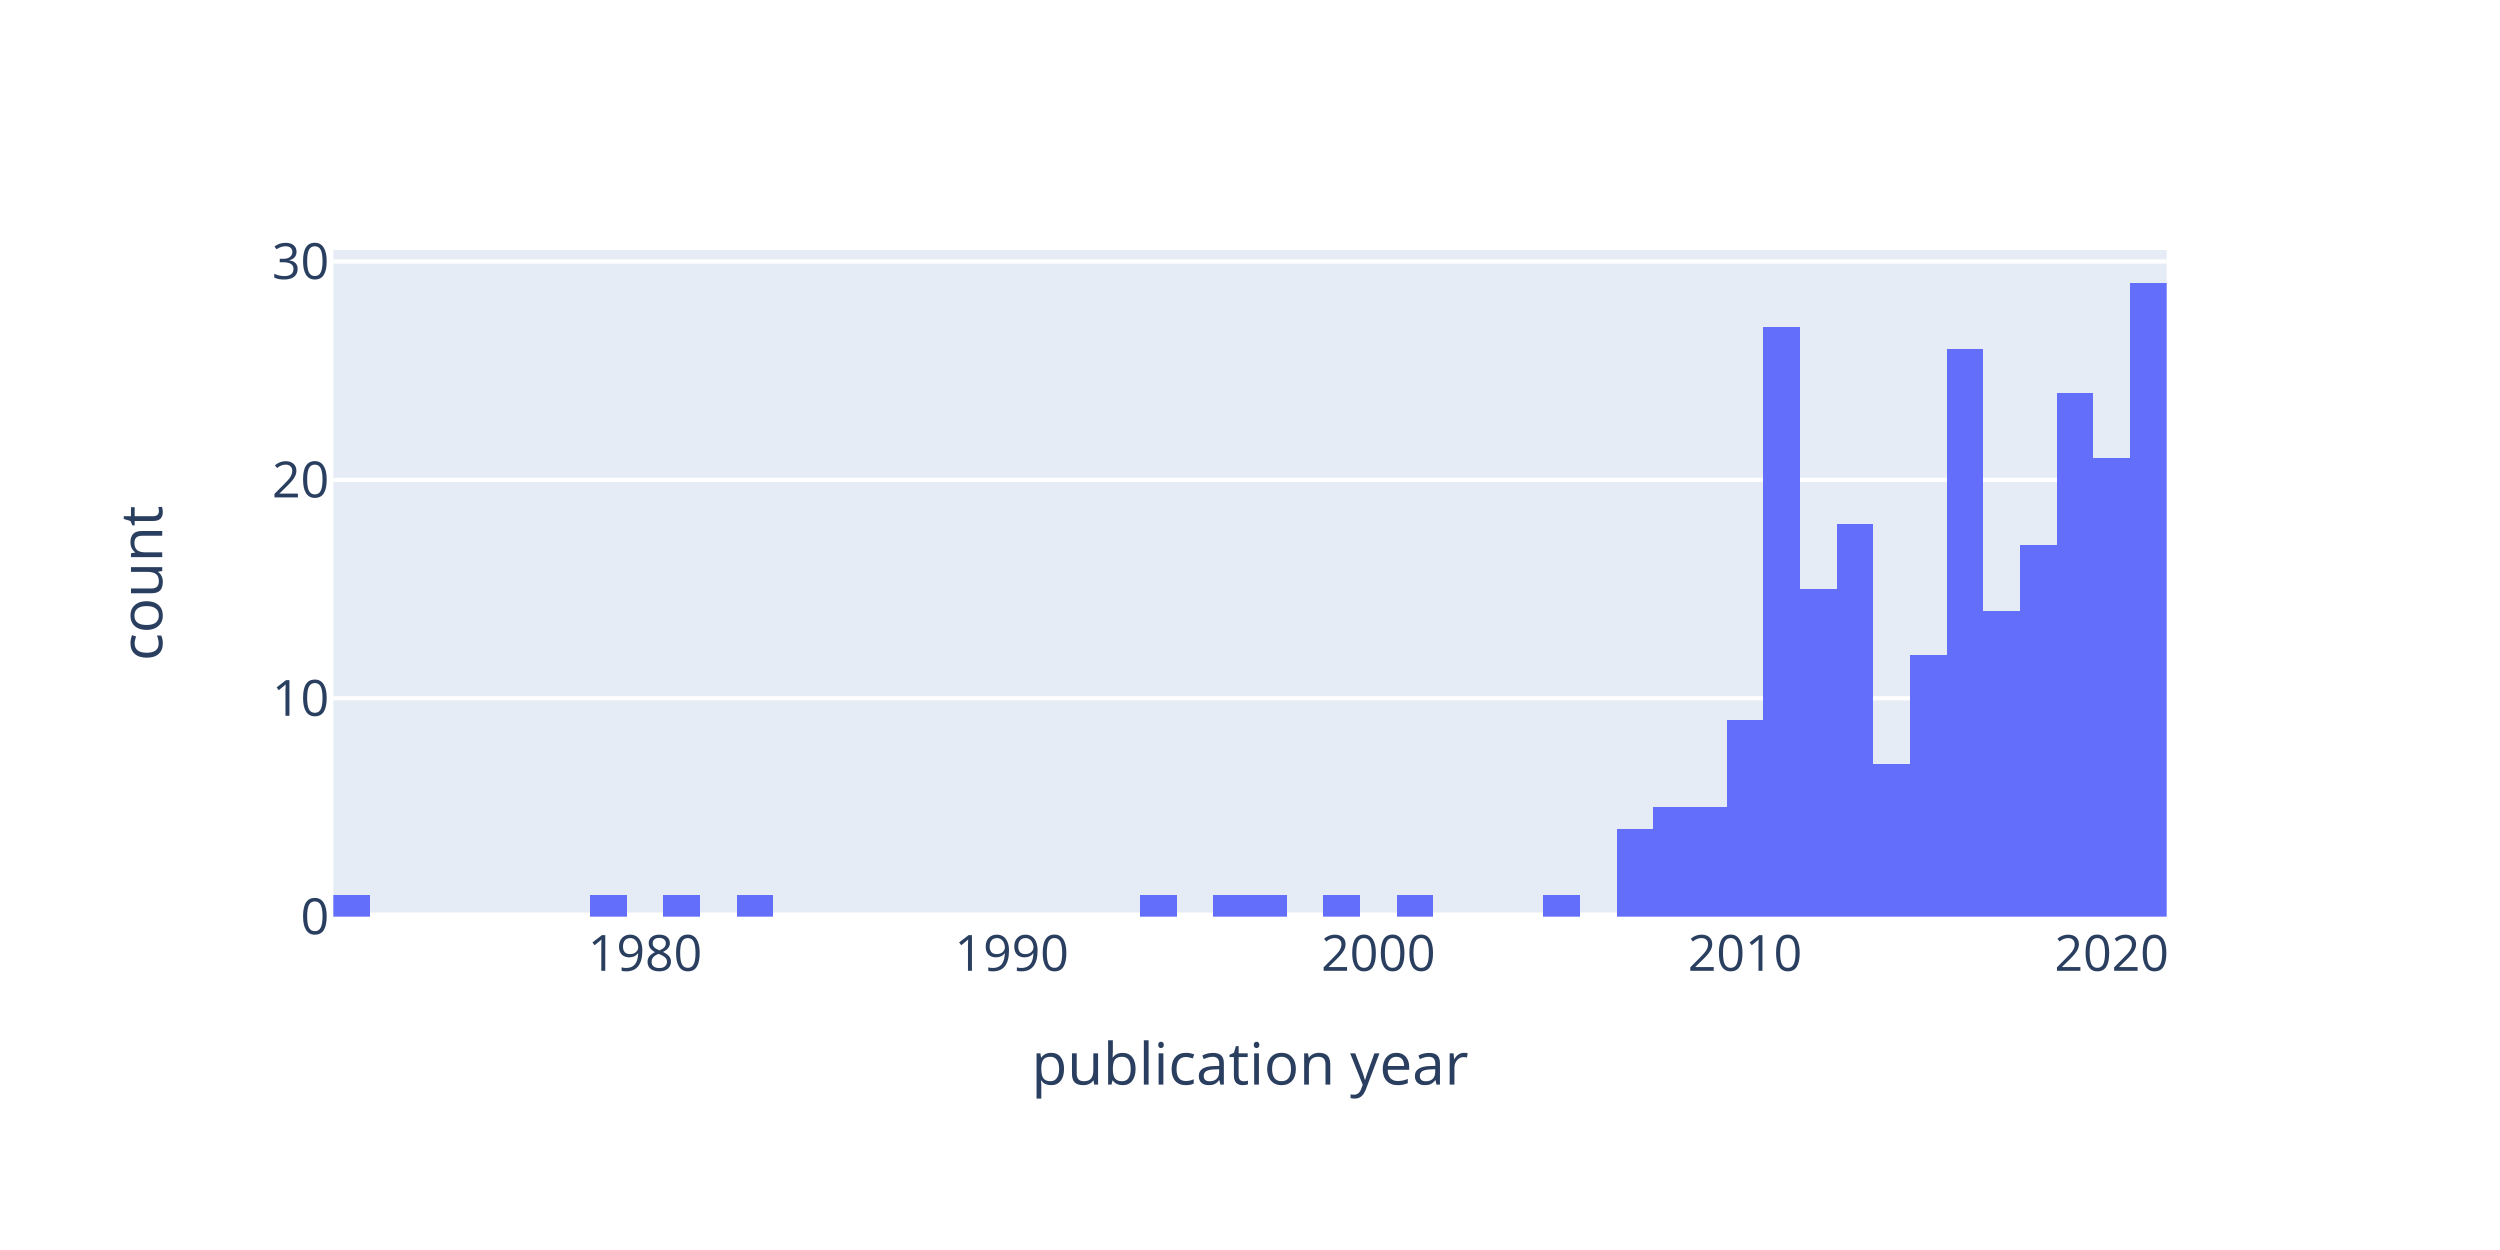
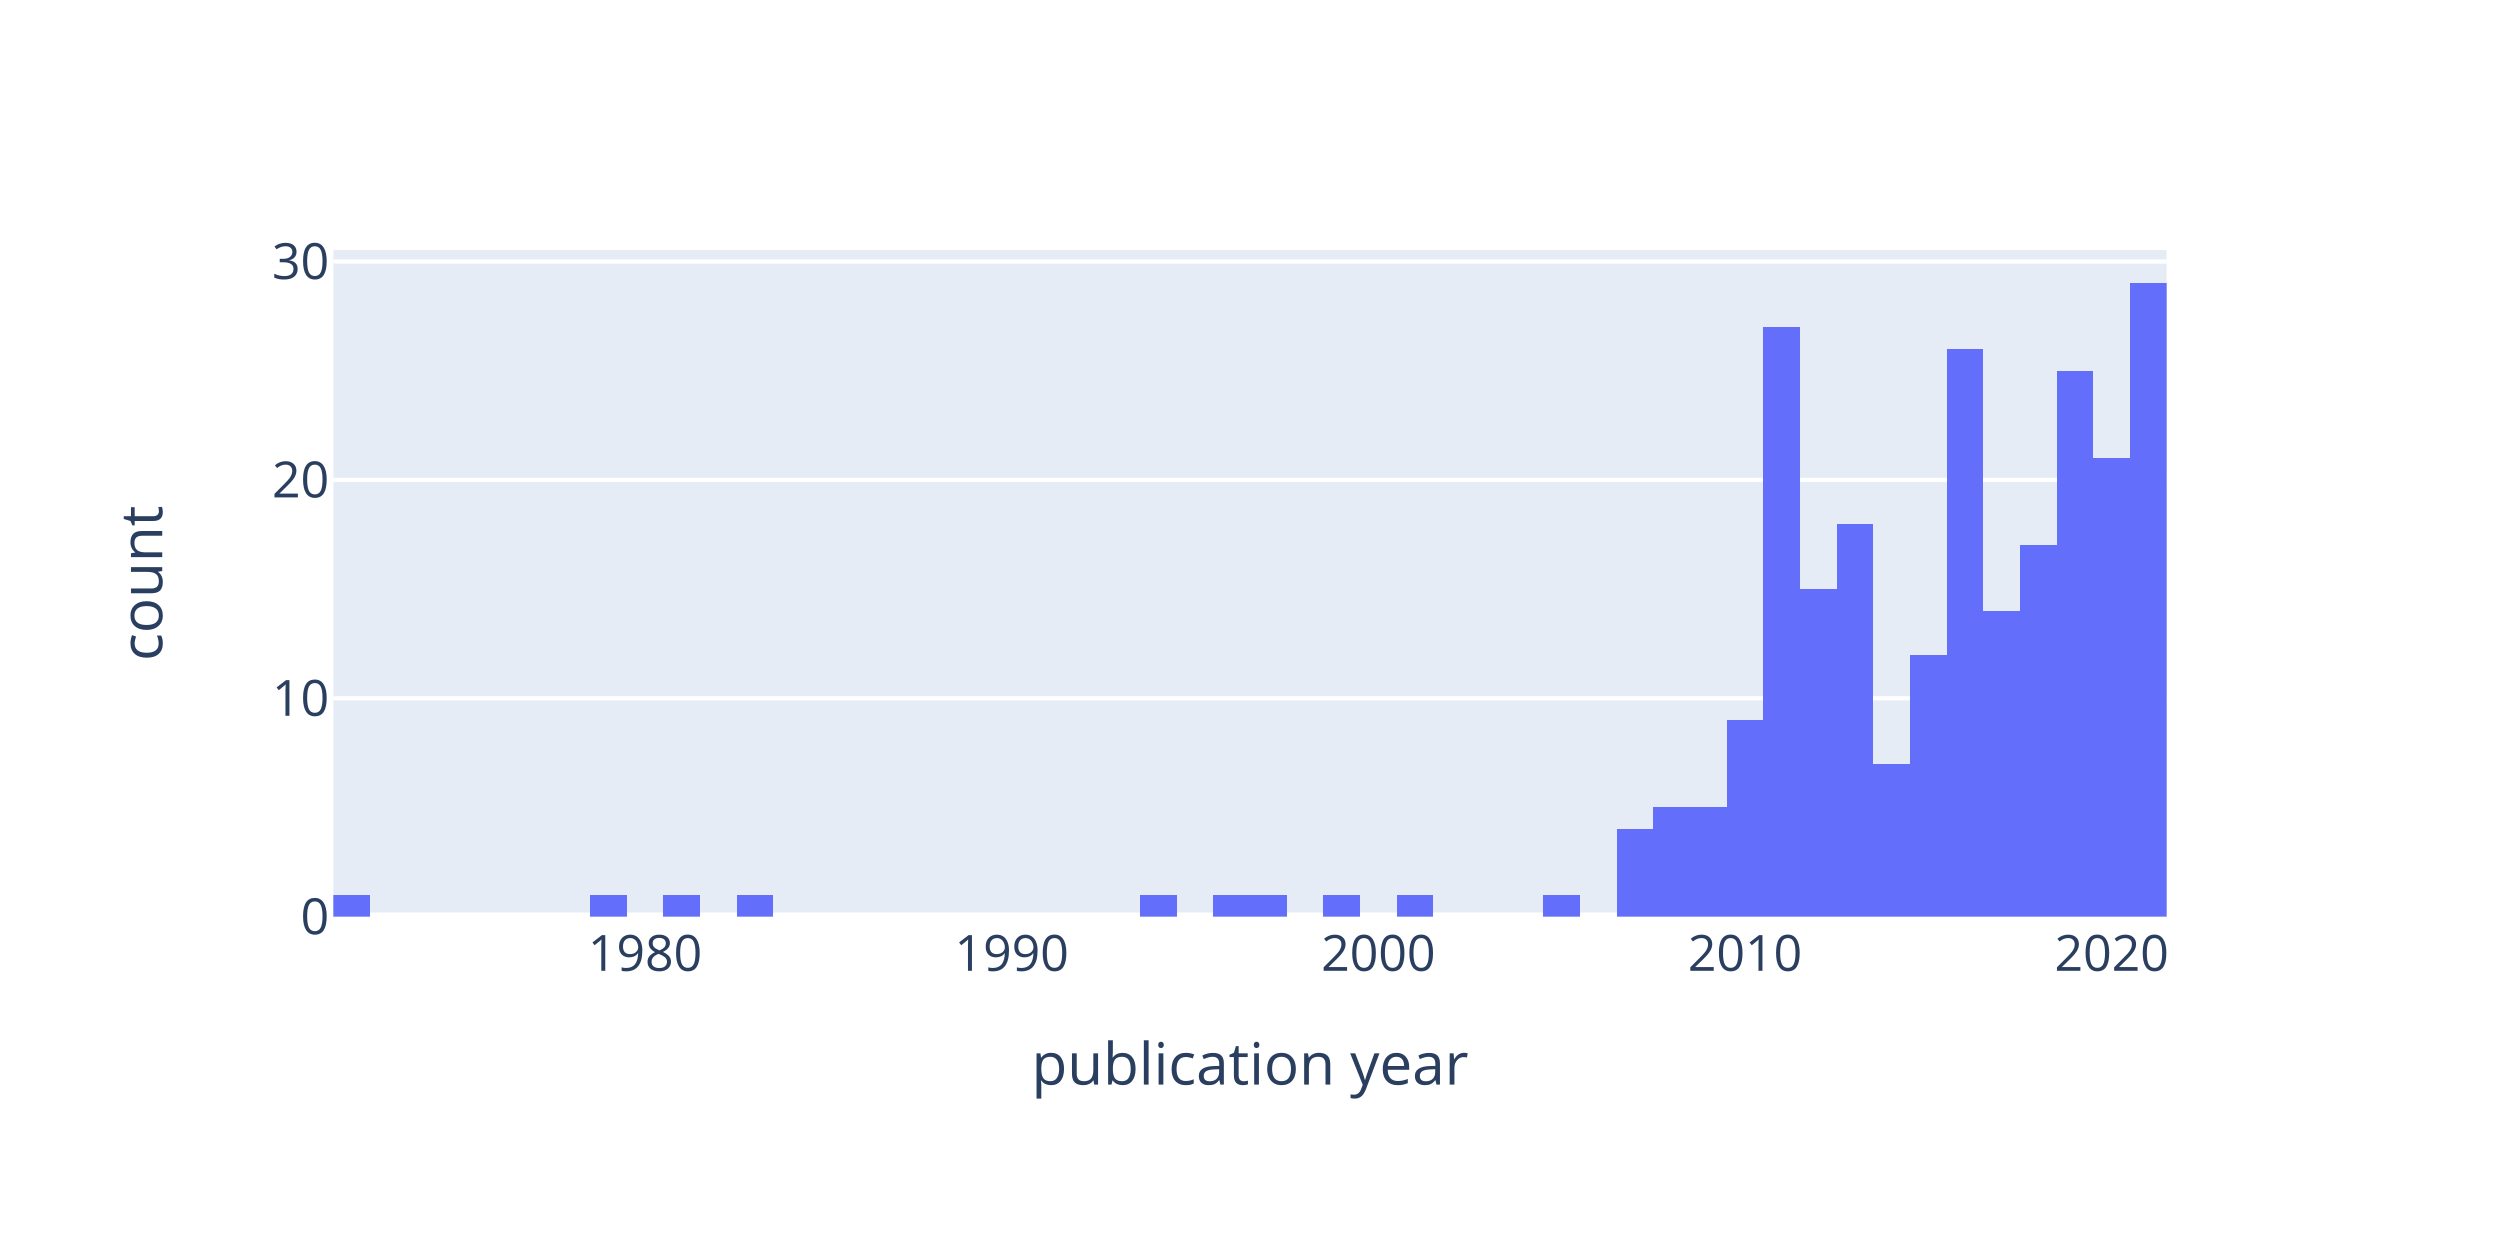
<svg xmlns="http://www.w3.org/2000/svg" class="main-svg" width="600" height="300" style="" viewBox="0 0 600 300">
  <rect x="0" y="0" width="600" height="300" style="fill: rgb(255, 255, 255); fill-opacity: 1;" />
-   <defs id="defs-6ecfd1">
+   <defs id="defs-625967">
    <g class="clips">
-       <clipPath id="clip6ecfd1xyplot" class="plotclip">
+       <clipPath id="clip625967xyplot" class="plotclip">
        <rect width="440" height="160" />
      </clipPath>
-       <clipPath class="axesclip" id="clip6ecfd1x">
+       <clipPath class="axesclip" id="clip625967x">
        <rect x="80" y="0" width="440" height="300" />
      </clipPath>
-       <clipPath class="axesclip" id="clip6ecfd1y">
+       <clipPath class="axesclip" id="clip625967y">
        <rect x="0" y="60" width="600" height="160" />
      </clipPath>
-       <clipPath class="axesclip" id="clip6ecfd1xy">
+       <clipPath class="axesclip" id="clip625967xy">
        <rect x="80" y="60" width="440" height="160" />
      </clipPath>
    </g>
    <g class="gradients" />
    <g class="patterns" />
  </defs>
  <g class="bglayer">
    <rect class="bg" x="80" y="60" width="440" height="160" style="fill: rgb(229, 236, 246); fill-opacity: 1; stroke-width: 0;" />
  </g>
  <g class="layer-below">
    <g class="imagelayer" />
    <g class="shapelayer" />
  </g>
  <g class="cartesianlayer">
    <g class="subplot xy">
      <g class="layer-subplot">
        <g class="shapelayer" />
        <g class="imagelayer" />
      </g>
      <g class="gridlayer">
        <g class="x" />
        <g class="y">
          <path class="ygrid crisp" transform="translate(0,167.59)" d="M80,0h440" style="stroke: rgb(255, 255, 255); stroke-opacity: 1; stroke-width: 1px;" />
          <path class="ygrid crisp" transform="translate(0,115.17)" d="M80,0h440" style="stroke: rgb(255, 255, 255); stroke-opacity: 1; stroke-width: 1px;" />
          <path class="ygrid crisp" transform="translate(0,62.76)" d="M80,0h440" style="stroke: rgb(255, 255, 255); stroke-opacity: 1; stroke-width: 1px;" />
        </g>
      </g>
      <g class="zerolinelayer">
        <path class="yzl zl crisp" transform="translate(0,220)" d="M80,0h440" style="stroke: rgb(255, 255, 255); stroke-opacity: 1; stroke-width: 2px;" />
      </g>
      <path class="xlines-below" />
      <path class="ylines-below" />
      <g class="overlines-below" />
      <g class="xaxislayer-below" />
      <g class="yaxislayer-below" />
      <g class="overaxes-below" />
-       <g class="plot" transform="translate(80,60)" clip-path="url(#clip6ecfd1xyplot)">
+       <g class="plot" transform="translate(80,60)" clip-path="url(#clip625967xyplot)">
        <g class="barlayer mlayer">
          <g class="trace bars" shape-rendering="crispEdges" style="opacity: 1;">
            <g class="points">
              <g class="point">
                <path d="M0,160V154.76H8.8V160Z" style="vector-effect: non-scaling-stroke; opacity: 1; stroke-width: 0px; fill: rgb(99, 110, 250); fill-opacity: 1;" />
              </g>
              <g class="point">
                <path d="M0,0Z" style="vector-effect: non-scaling-stroke; opacity: 1; stroke-width: 0px; fill: rgb(99, 110, 250); fill-opacity: 1;" />
              </g>
              <g class="point">
                <path d="M0,0Z" style="vector-effect: non-scaling-stroke; opacity: 1; stroke-width: 0px; fill: rgb(99, 110, 250); fill-opacity: 1;" />
              </g>
              <g class="point">
                <path d="M0,0Z" style="vector-effect: non-scaling-stroke; opacity: 1; stroke-width: 0px; fill: rgb(99, 110, 250); fill-opacity: 1;" />
              </g>
              <g class="point">
                <path d="M0,0Z" style="vector-effect: non-scaling-stroke; opacity: 1; stroke-width: 0px; fill: rgb(99, 110, 250); fill-opacity: 1;" />
              </g>
              <g class="point">
                <path d="M0,0Z" style="vector-effect: non-scaling-stroke; opacity: 1; stroke-width: 0px; fill: rgb(99, 110, 250); fill-opacity: 1;" />
              </g>
              <g class="point">
                <path d="M0,0Z" style="vector-effect: non-scaling-stroke; opacity: 1; stroke-width: 0px; fill: rgb(99, 110, 250); fill-opacity: 1;" />
              </g>
              <g class="point">
                <path d="M61.6,160V154.76H70.4V160Z" style="vector-effect: non-scaling-stroke; opacity: 1; stroke-width: 0px; fill: rgb(99, 110, 250); fill-opacity: 1;" />
              </g>
              <g class="point">
                <path d="M0,0Z" style="vector-effect: non-scaling-stroke; opacity: 1; stroke-width: 0px; fill: rgb(99, 110, 250); fill-opacity: 1;" />
              </g>
              <g class="point">
                <path d="M79.2,160V154.76H88V160Z" style="vector-effect: non-scaling-stroke; opacity: 1; stroke-width: 0px; fill: rgb(99, 110, 250); fill-opacity: 1;" />
              </g>
              <g class="point">
                <path d="M0,0Z" style="vector-effect: non-scaling-stroke; opacity: 1; stroke-width: 0px; fill: rgb(99, 110, 250); fill-opacity: 1;" />
              </g>
              <g class="point">
                <path d="M96.8,160V154.76H105.6V160Z" style="vector-effect: non-scaling-stroke; opacity: 1; stroke-width: 0px; fill: rgb(99, 110, 250); fill-opacity: 1;" />
              </g>
              <g class="point">
                <path d="M0,0Z" style="vector-effect: non-scaling-stroke; opacity: 1; stroke-width: 0px; fill: rgb(99, 110, 250); fill-opacity: 1;" />
              </g>
              <g class="point">
                <path d="M0,0Z" style="vector-effect: non-scaling-stroke; opacity: 1; stroke-width: 0px; fill: rgb(99, 110, 250); fill-opacity: 1;" />
              </g>
              <g class="point">
                <path d="M0,0Z" style="vector-effect: non-scaling-stroke; opacity: 1; stroke-width: 0px; fill: rgb(99, 110, 250); fill-opacity: 1;" />
              </g>
              <g class="point">
                <path d="M0,0Z" style="vector-effect: non-scaling-stroke; opacity: 1; stroke-width: 0px; fill: rgb(99, 110, 250); fill-opacity: 1;" />
              </g>
              <g class="point">
                <path d="M0,0Z" style="vector-effect: non-scaling-stroke; opacity: 1; stroke-width: 0px; fill: rgb(99, 110, 250); fill-opacity: 1;" />
              </g>
              <g class="point">
                <path d="M0,0Z" style="vector-effect: non-scaling-stroke; opacity: 1; stroke-width: 0px; fill: rgb(99, 110, 250); fill-opacity: 1;" />
              </g>
              <g class="point">
                <path d="M0,0Z" style="vector-effect: non-scaling-stroke; opacity: 1; stroke-width: 0px; fill: rgb(99, 110, 250); fill-opacity: 1;" />
              </g>
              <g class="point">
                <path d="M0,0Z" style="vector-effect: non-scaling-stroke; opacity: 1; stroke-width: 0px; fill: rgb(99, 110, 250); fill-opacity: 1;" />
              </g>
              <g class="point">
                <path d="M0,0Z" style="vector-effect: non-scaling-stroke; opacity: 1; stroke-width: 0px; fill: rgb(99, 110, 250); fill-opacity: 1;" />
              </g>
              <g class="point">
                <path d="M0,0Z" style="vector-effect: non-scaling-stroke; opacity: 1; stroke-width: 0px; fill: rgb(99, 110, 250); fill-opacity: 1;" />
              </g>
              <g class="point">
                <path d="M193.6,160V154.76H202.4V160Z" style="vector-effect: non-scaling-stroke; opacity: 1; stroke-width: 0px; fill: rgb(99, 110, 250); fill-opacity: 1;" />
              </g>
              <g class="point">
                <path d="M0,0Z" style="vector-effect: non-scaling-stroke; opacity: 1; stroke-width: 0px; fill: rgb(99, 110, 250); fill-opacity: 1;" />
              </g>
              <g class="point">
                <path d="M211.2,160V154.76H220V160Z" style="vector-effect: non-scaling-stroke; opacity: 1; stroke-width: 0px; fill: rgb(99, 110, 250); fill-opacity: 1;" />
              </g>
              <g class="point">
                <path d="M220,160V154.76H228.8V160Z" style="vector-effect: non-scaling-stroke; opacity: 1; stroke-width: 0px; fill: rgb(99, 110, 250); fill-opacity: 1;" />
              </g>
              <g class="point">
                <path d="M0,0Z" style="vector-effect: non-scaling-stroke; opacity: 1; stroke-width: 0px; fill: rgb(99, 110, 250); fill-opacity: 1;" />
              </g>
              <g class="point">
                <path d="M237.6,160V154.76H246.4V160Z" style="vector-effect: non-scaling-stroke; opacity: 1; stroke-width: 0px; fill: rgb(99, 110, 250); fill-opacity: 1;" />
              </g>
              <g class="point">
                <path d="M0,0Z" style="vector-effect: non-scaling-stroke; opacity: 1; stroke-width: 0px; fill: rgb(99, 110, 250); fill-opacity: 1;" />
              </g>
              <g class="point">
                <path d="M255.2,160V154.76H264V160Z" style="vector-effect: non-scaling-stroke; opacity: 1; stroke-width: 0px; fill: rgb(99, 110, 250); fill-opacity: 1;" />
              </g>
              <g class="point">
                <path d="M0,0Z" style="vector-effect: non-scaling-stroke; opacity: 1; stroke-width: 0px; fill: rgb(99, 110, 250); fill-opacity: 1;" />
              </g>
              <g class="point">
                <path d="M0,0Z" style="vector-effect: non-scaling-stroke; opacity: 1; stroke-width: 0px; fill: rgb(99, 110, 250); fill-opacity: 1;" />
              </g>
              <g class="point">
                <path d="M0,0Z" style="vector-effect: non-scaling-stroke; opacity: 1; stroke-width: 0px; fill: rgb(99, 110, 250); fill-opacity: 1;" />
              </g>
              <g class="point">
                <path d="M290.4,160V154.76H299.2V160Z" style="vector-effect: non-scaling-stroke; opacity: 1; stroke-width: 0px; fill: rgb(99, 110, 250); fill-opacity: 1;" />
              </g>
              <g class="point">
                <path d="M0,0Z" style="vector-effect: non-scaling-stroke; opacity: 1; stroke-width: 0px; fill: rgb(99, 110, 250); fill-opacity: 1;" />
              </g>
              <g class="point">
                <path d="M308,160V139.03H316.8V160Z" style="vector-effect: non-scaling-stroke; opacity: 1; stroke-width: 0px; fill: rgb(99, 110, 250); fill-opacity: 1;" />
              </g>
              <g class="point">
                <path d="M316.8,160V133.79H325.6V160Z" style="vector-effect: non-scaling-stroke; opacity: 1; stroke-width: 0px; fill: rgb(99, 110, 250); fill-opacity: 1;" />
              </g>
              <g class="point">
                <path d="M325.6,160V133.79H334.4V160Z" style="vector-effect: non-scaling-stroke; opacity: 1; stroke-width: 0px; fill: rgb(99, 110, 250); fill-opacity: 1;" />
              </g>
              <g class="point">
                <path d="M334.4,160V112.83H343.2V160Z" style="vector-effect: non-scaling-stroke; opacity: 1; stroke-width: 0px; fill: rgb(99, 110, 250); fill-opacity: 1;" />
              </g>
              <g class="point">
                <path d="M343.2,160V18.48H352V160Z" style="vector-effect: non-scaling-stroke; opacity: 1; stroke-width: 0px; fill: rgb(99, 110, 250); fill-opacity: 1;" />
              </g>
              <g class="point">
                <path d="M352,160V81.38H360.8V160Z" style="vector-effect: non-scaling-stroke; opacity: 1; stroke-width: 0px; fill: rgb(99, 110, 250); fill-opacity: 1;" />
              </g>
              <g class="point">
                <path d="M360.8,160V65.66H369.6V160Z" style="vector-effect: non-scaling-stroke; opacity: 1; stroke-width: 0px; fill: rgb(99, 110, 250); fill-opacity: 1;" />
              </g>
              <g class="point">
                <path d="M369.6,160V123.31H378.4V160Z" style="vector-effect: non-scaling-stroke; opacity: 1; stroke-width: 0px; fill: rgb(99, 110, 250); fill-opacity: 1;" />
              </g>
              <g class="point">
                <path d="M378.4,160V97.1H387.2V160Z" style="vector-effect: non-scaling-stroke; opacity: 1; stroke-width: 0px; fill: rgb(99, 110, 250); fill-opacity: 1;" />
              </g>
              <g class="point">
                <path d="M387.2,160V23.72H396V160Z" style="vector-effect: non-scaling-stroke; opacity: 1; stroke-width: 0px; fill: rgb(99, 110, 250); fill-opacity: 1;" />
              </g>
              <g class="point">
                <path d="M396,160V86.62H404.8V160Z" style="vector-effect: non-scaling-stroke; opacity: 1; stroke-width: 0px; fill: rgb(99, 110, 250); fill-opacity: 1;" />
              </g>
              <g class="point">
                <path d="M404.8,160V70.9H413.6V160Z" style="vector-effect: non-scaling-stroke; opacity: 1; stroke-width: 0px; fill: rgb(99, 110, 250); fill-opacity: 1;" />
              </g>
              <g class="point">
-                 <path d="M413.6,160V34.21H422.4V160Z" style="vector-effect: non-scaling-stroke; opacity: 1; stroke-width: 0px; fill: rgb(99, 110, 250); fill-opacity: 1;" />
+                 <path d="M413.6,160V28.97H422.4V160Z" style="vector-effect: non-scaling-stroke; opacity: 1; stroke-width: 0px; fill: rgb(99, 110, 250); fill-opacity: 1;" />
              </g>
              <g class="point">
                <path d="M422.4,160V49.93H431.2V160Z" style="vector-effect: non-scaling-stroke; opacity: 1; stroke-width: 0px; fill: rgb(99, 110, 250); fill-opacity: 1;" />
              </g>
              <g class="point">
                <path d="M431.2,160V8H440V160Z" style="vector-effect: non-scaling-stroke; opacity: 1; stroke-width: 0px; fill: rgb(99, 110, 250); fill-opacity: 1;" />
              </g>
            </g>
          </g>
        </g>
      </g>
      <g class="overplot" />
      <path class="xlines-above crisp" d="M0,0" style="fill: none;" />
      <path class="ylines-above crisp" d="M0,0" style="fill: none;" />
      <g class="overlines-above" />
      <g class="xaxislayer-above">
        <g class="xtick">
          <text text-anchor="middle" x="0" y="233" transform="translate(154.8,0)" style="font-family: 'Open Sans', verdana, arial, sans-serif; font-size: 12px; fill: rgb(42, 63, 95); fill-opacity: 1; white-space: pre; opacity: 1;">1980</text>
        </g>
        <g class="xtick">
          <text text-anchor="middle" x="0" y="233" style="font-family: 'Open Sans', verdana, arial, sans-serif; font-size: 12px; fill: rgb(42, 63, 95); fill-opacity: 1; white-space: pre; opacity: 1;" transform="translate(242.8,0)">1990</text>
        </g>
        <g class="xtick">
          <text text-anchor="middle" x="0" y="233" style="font-family: 'Open Sans', verdana, arial, sans-serif; font-size: 12px; fill: rgb(42, 63, 95); fill-opacity: 1; white-space: pre; opacity: 1;" transform="translate(330.8,0)">2000</text>
        </g>
        <g class="xtick">
          <text text-anchor="middle" x="0" y="233" style="font-family: 'Open Sans', verdana, arial, sans-serif; font-size: 12px; fill: rgb(42, 63, 95); fill-opacity: 1; white-space: pre; opacity: 1;" transform="translate(418.8,0)">2010</text>
        </g>
        <g class="xtick">
          <text text-anchor="middle" x="0" y="233" style="font-family: 'Open Sans', verdana, arial, sans-serif; font-size: 12px; fill: rgb(42, 63, 95); fill-opacity: 1; white-space: pre; opacity: 1;" transform="translate(506.8,0)">2020</text>
        </g>
      </g>
      <g class="yaxislayer-above">
        <g class="ytick">
          <text text-anchor="end" x="79" y="4.2" transform="translate(0,220)" style="font-family: 'Open Sans', verdana, arial, sans-serif; font-size: 12px; fill: rgb(42, 63, 95); fill-opacity: 1; white-space: pre; opacity: 1;">0</text>
        </g>
        <g class="ytick">
          <text text-anchor="end" x="79" y="4.2" style="font-family: 'Open Sans', verdana, arial, sans-serif; font-size: 12px; fill: rgb(42, 63, 95); fill-opacity: 1; white-space: pre; opacity: 1;" transform="translate(0,167.59)">10</text>
        </g>
        <g class="ytick">
          <text text-anchor="end" x="79" y="4.2" style="font-family: 'Open Sans', verdana, arial, sans-serif; font-size: 12px; fill: rgb(42, 63, 95); fill-opacity: 1; white-space: pre; opacity: 1;" transform="translate(0,115.17)">20</text>
        </g>
        <g class="ytick">
          <text text-anchor="end" x="79" y="4.2" style="font-family: 'Open Sans', verdana, arial, sans-serif; font-size: 12px; fill: rgb(42, 63, 95); fill-opacity: 1; white-space: pre; opacity: 1;" transform="translate(0,62.76)">30</text>
        </g>
      </g>
      <g class="overaxes-above" />
    </g>
  </g>
  <g class="polarlayer" />
+   <g class="smithlayer" />
  <g class="ternarylayer" />
  <g class="geolayer" />
  <g class="funnelarealayer" />
  <g class="pielayer" />
  <g class="iciclelayer" />
  <g class="treemaplayer" />
  <g class="sunburstlayer" />
  <g class="glimages" />
-   <defs id="topdefs-6ecfd1">
+   <defs id="topdefs-625967">
    <g class="clips" />
  </defs>
  <g class="layer-above">
    <g class="imagelayer" />
    <g class="shapelayer" />
  </g>
  <g class="infolayer">
    <g class="g-gtitle" />
    <g class="g-xtitle">
      <text class="xtitle" x="300" y="260.3" text-anchor="middle" style="font-family: 'Open Sans', verdana, arial, sans-serif; font-size: 14px; fill: rgb(42, 63, 95); opacity: 1; font-weight: normal; white-space: pre;">publication year</text>
    </g>
    <g class="g-ytitle">
      <text class="ytitle" transform="rotate(-90,38.93438,140)" x="38.934" y="140" text-anchor="middle" style="font-family: 'Open Sans', verdana, arial, sans-serif; font-size: 14px; fill: rgb(42, 63, 95); opacity: 1; font-weight: normal; white-space: pre;">count</text>
    </g>
  </g>
</svg>
